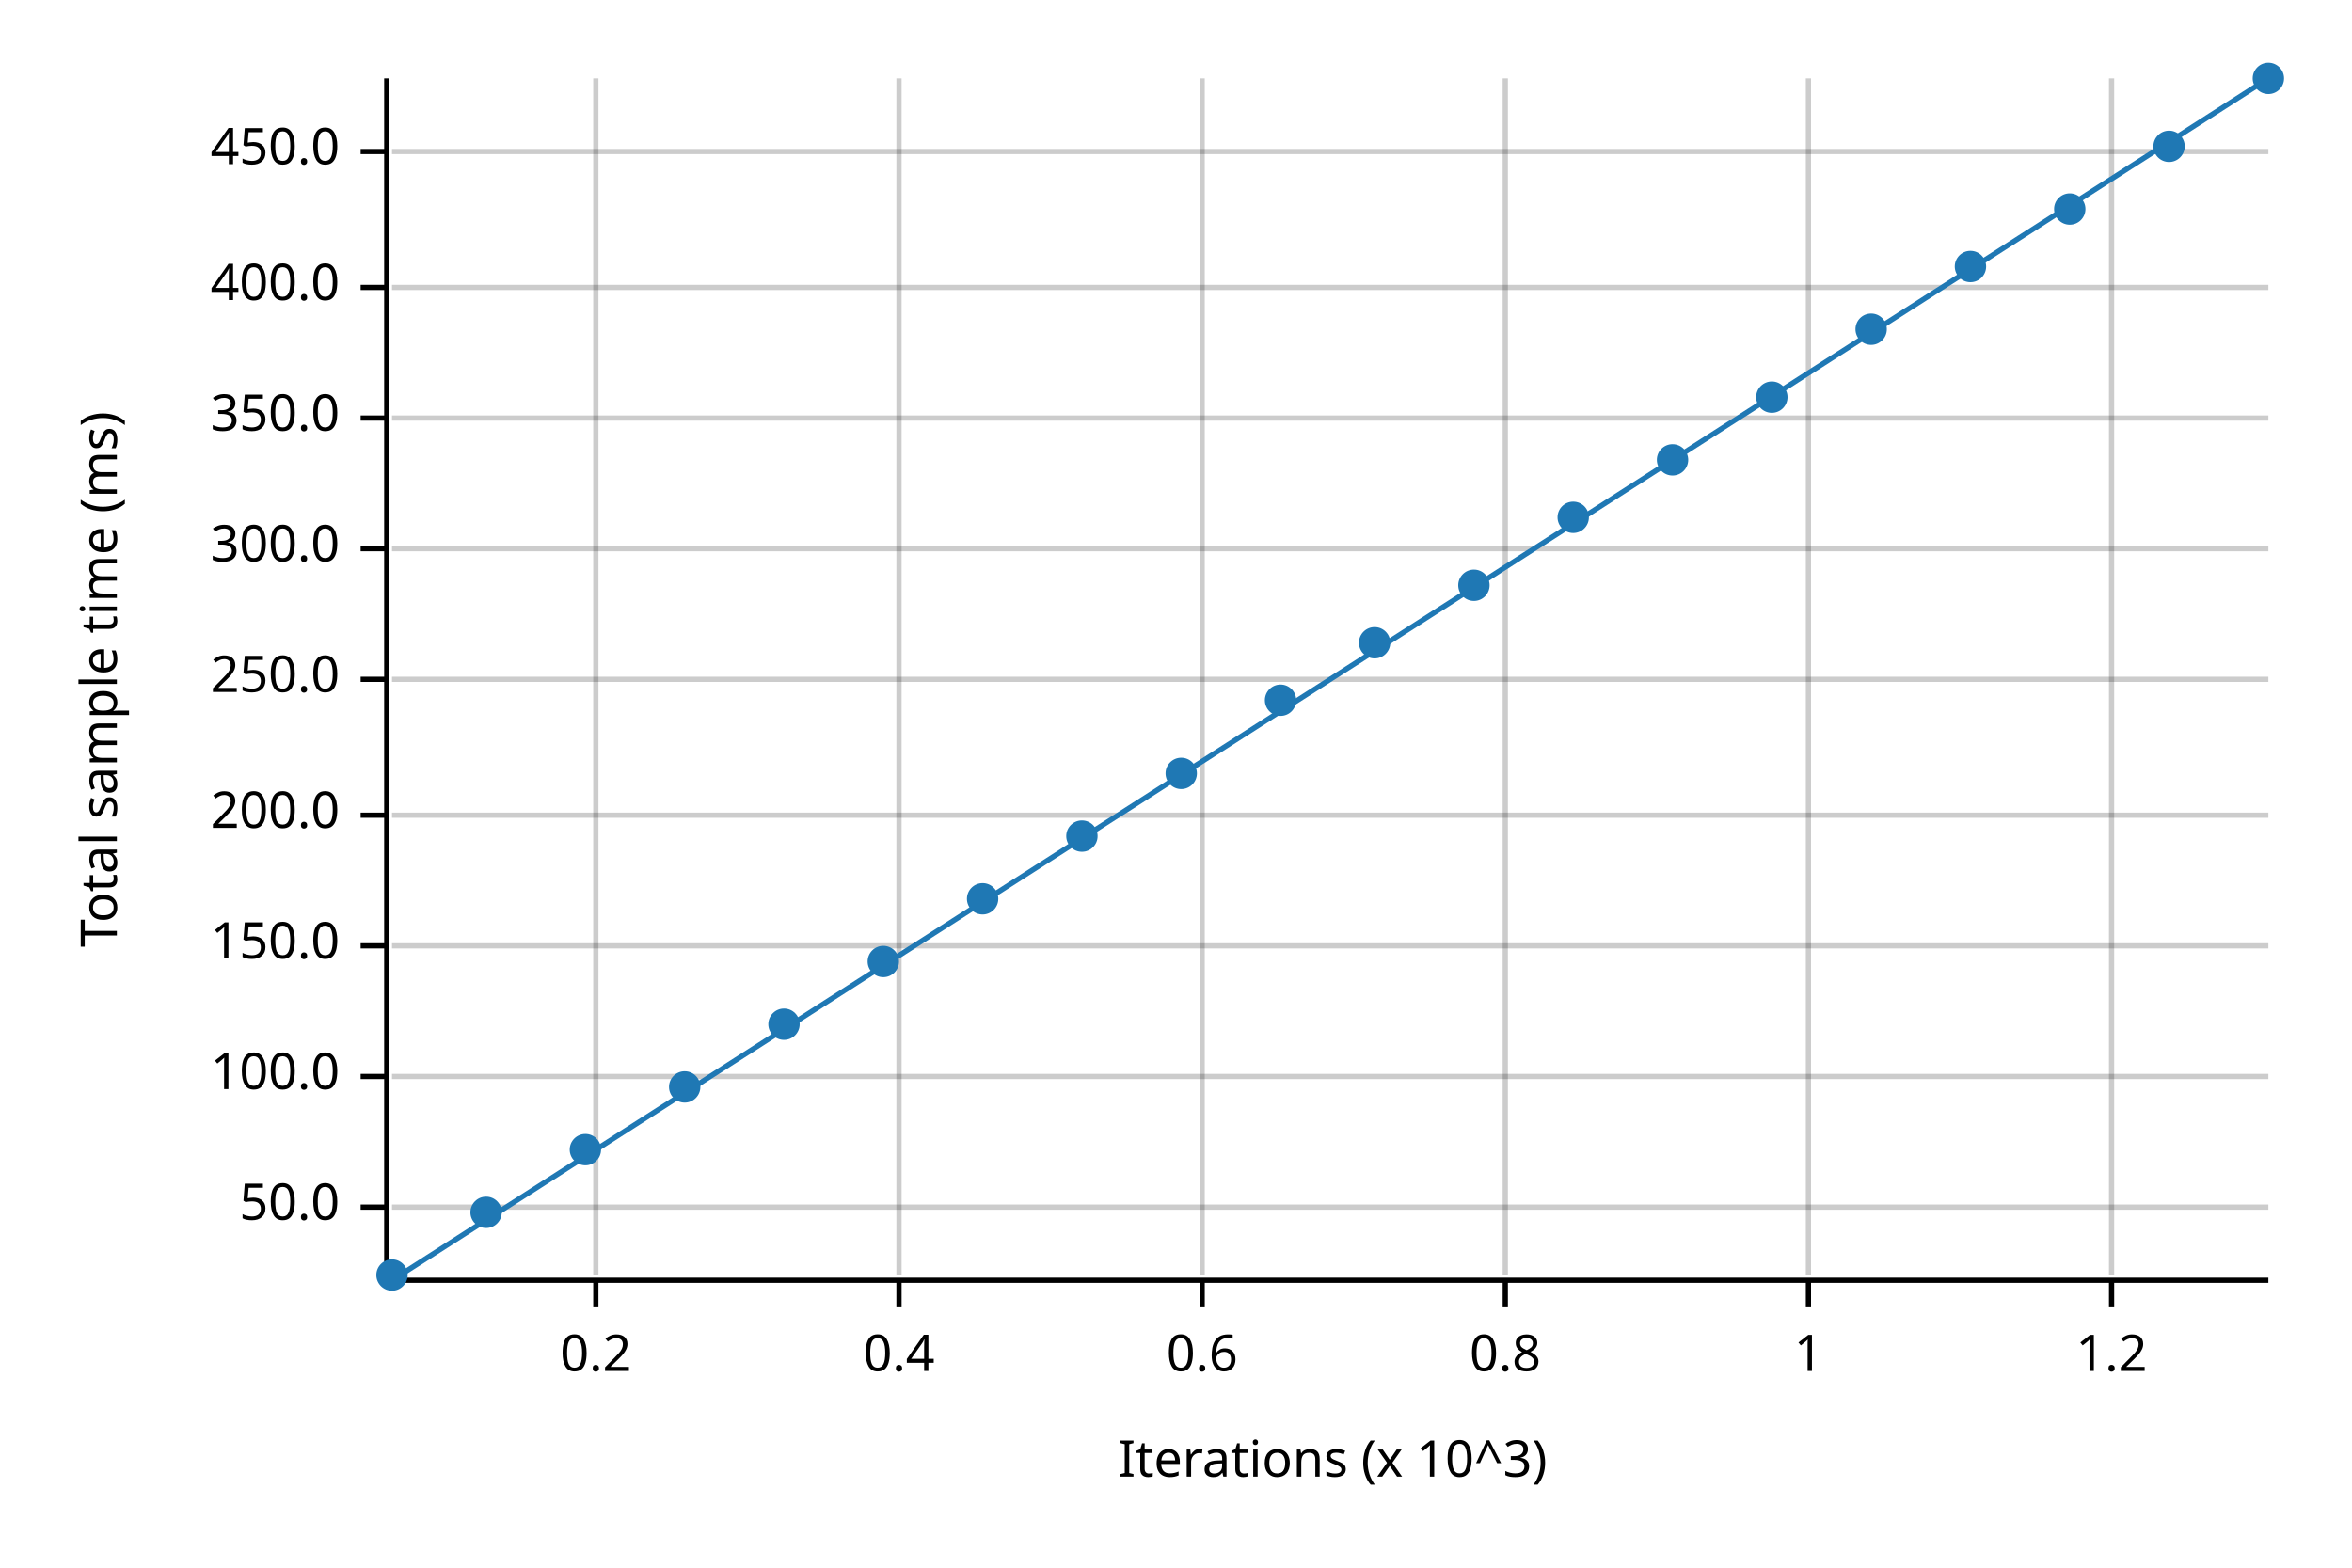
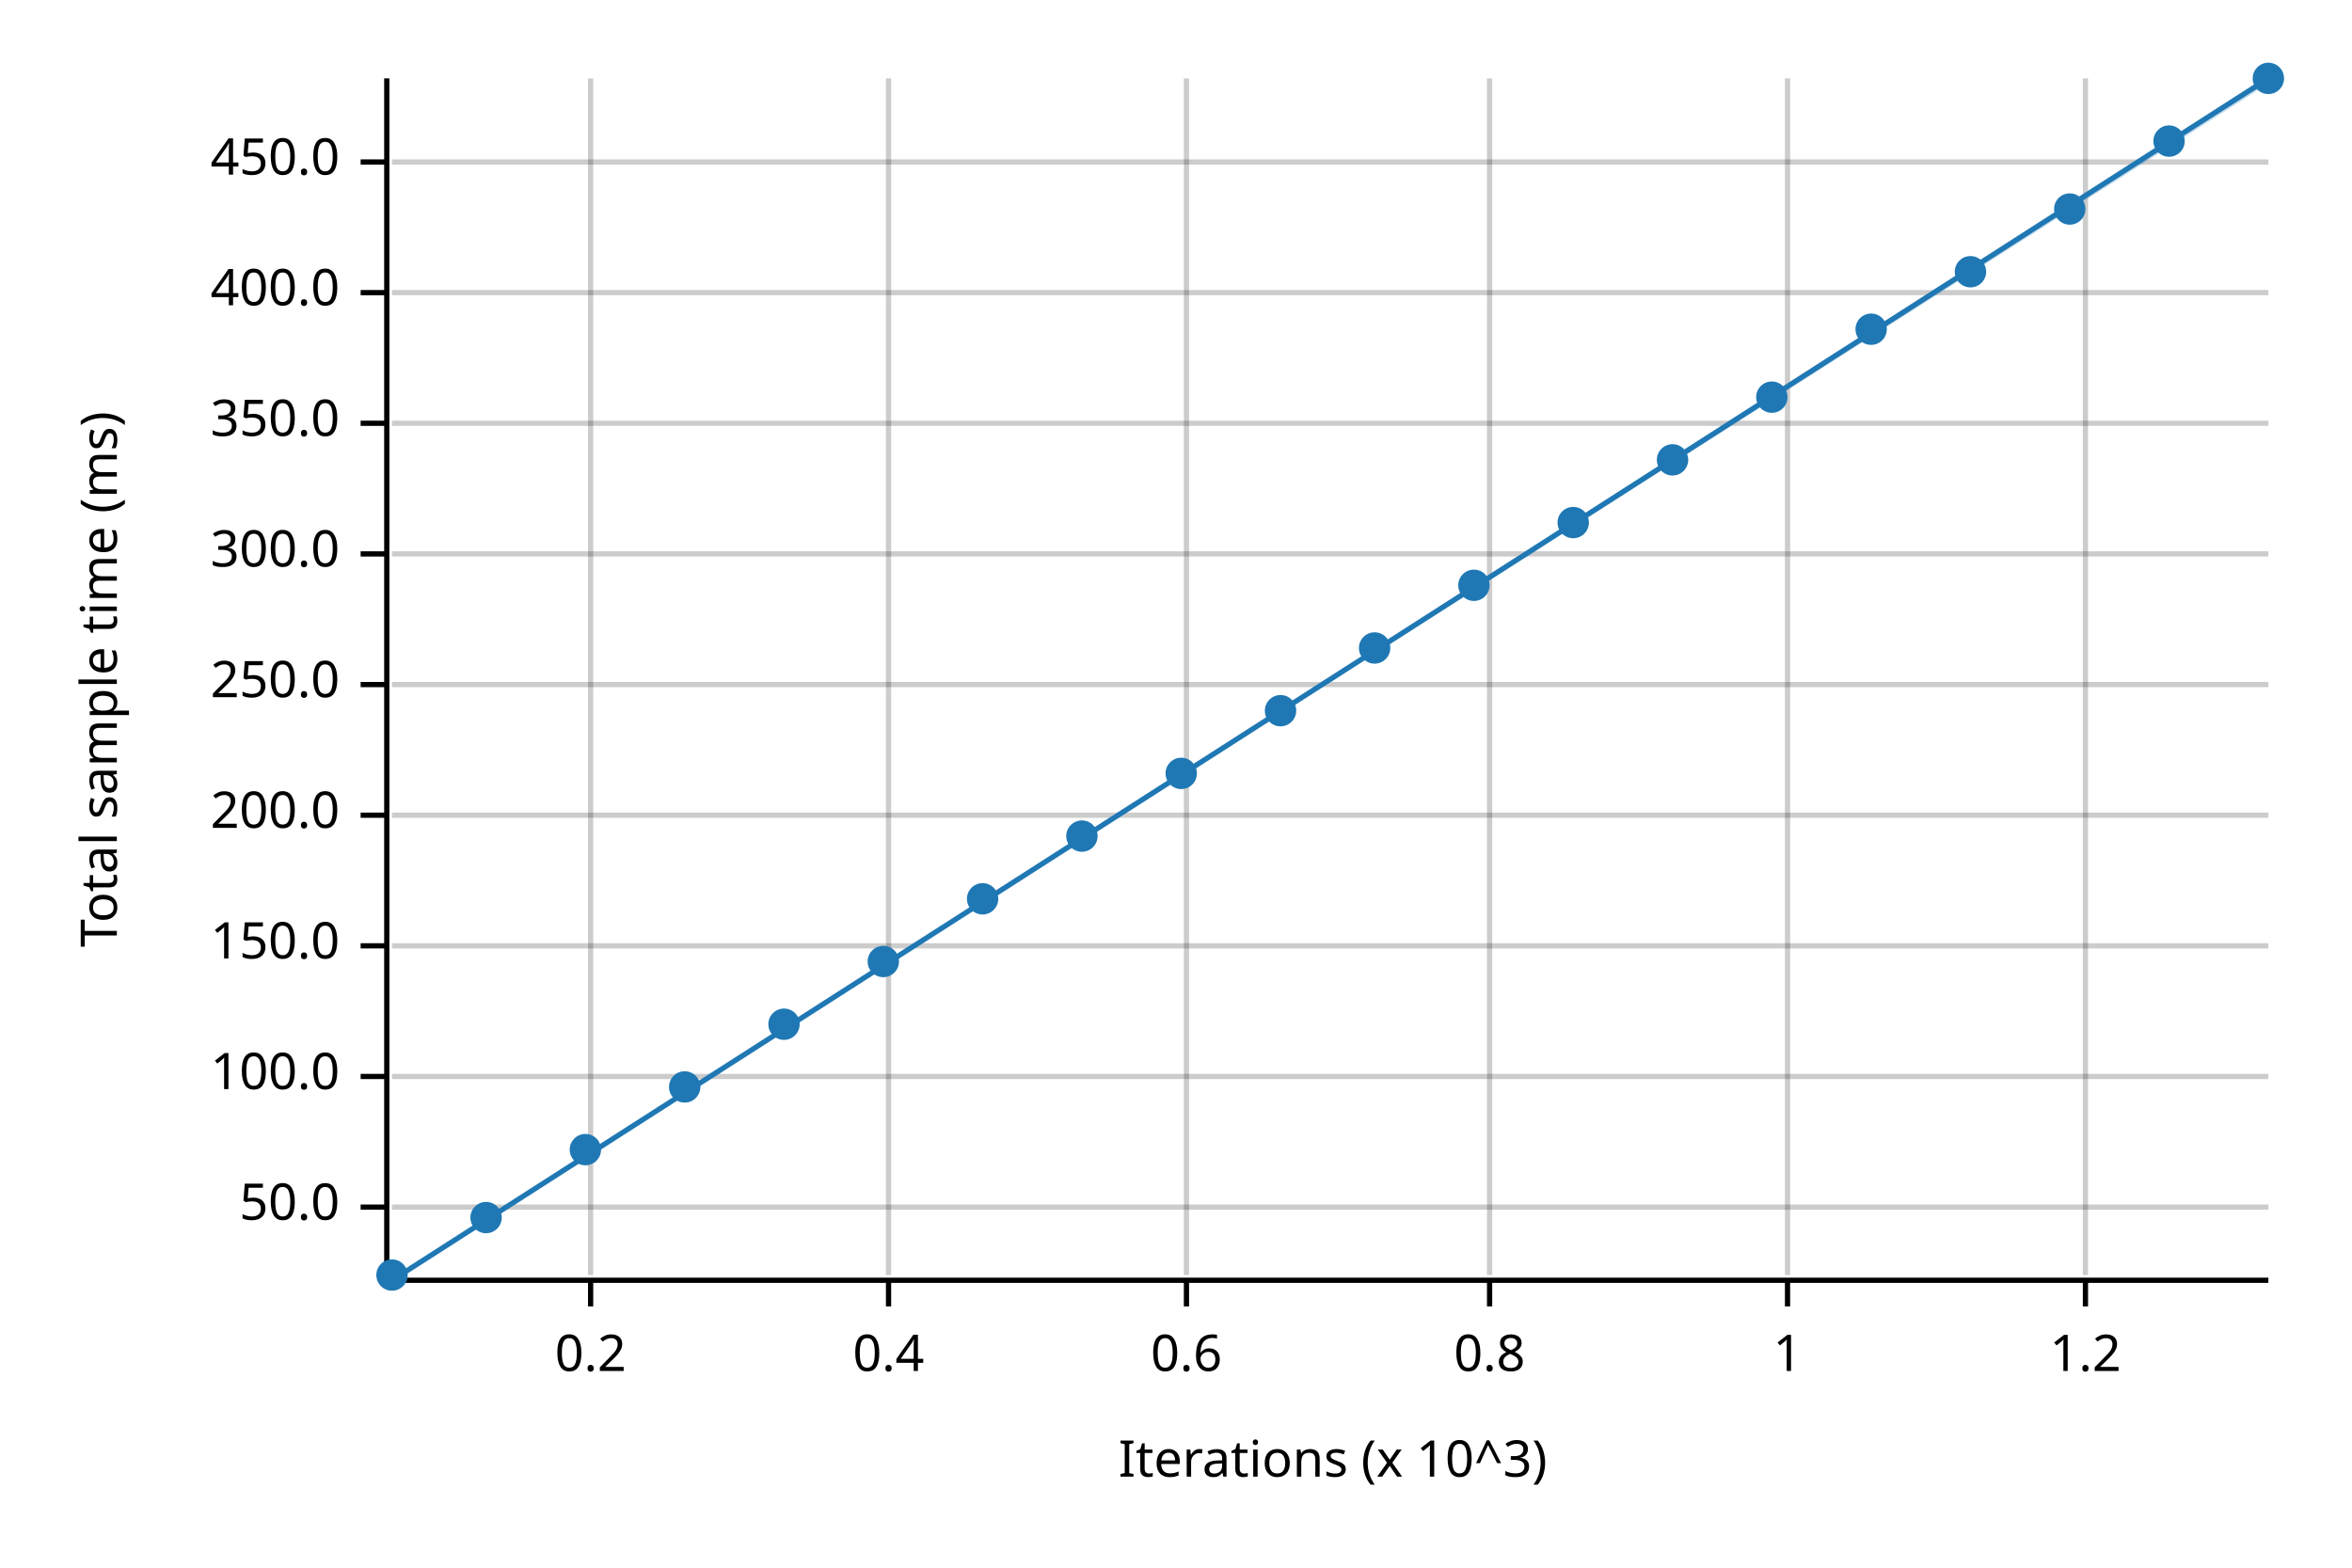
<svg xmlns="http://www.w3.org/2000/svg" width="450" height="300" viewBox="0 0 450 300">
  <text x="15" y="130" dy="0.76em" text-anchor="middle" font-family="sans-serif" font-size="9.677" opacity="1" fill="#000000" transform="rotate(270, 15, 130)">
Total sample time (ms)
</text>
  <text x="255" y="285" dy="-0.5ex" text-anchor="middle" font-family="sans-serif" font-size="9.677" opacity="1" fill="#000000">
Iterations (x 10^3)
</text>
-   <line opacity="0.2" stroke="#000000" stroke-width="1" x1="114" y1="244" x2="114" y2="15" />
-   <line opacity="0.2" stroke="#000000" stroke-width="1" x1="172" y1="244" x2="172" y2="15" />
-   <line opacity="0.2" stroke="#000000" stroke-width="1" x1="230" y1="244" x2="230" y2="15" />
-   <line opacity="0.2" stroke="#000000" stroke-width="1" x1="288" y1="244" x2="288" y2="15" />
-   <line opacity="0.2" stroke="#000000" stroke-width="1" x1="346" y1="244" x2="346" y2="15" />
-   <line opacity="0.2" stroke="#000000" stroke-width="1" x1="404" y1="244" x2="404" y2="15" />
+   <line opacity="0.2" stroke="#000000" stroke-width="1" x1="113" y1="244" x2="113" y2="15" />
+   <line opacity="0.2" stroke="#000000" stroke-width="1" x1="170" y1="244" x2="170" y2="15" />
+   <line opacity="0.2" stroke="#000000" stroke-width="1" x1="227" y1="244" x2="227" y2="15" />
+   <line opacity="0.2" stroke="#000000" stroke-width="1" x1="285" y1="244" x2="285" y2="15" />
+   <line opacity="0.2" stroke="#000000" stroke-width="1" x1="342" y1="244" x2="342" y2="15" />
+   <line opacity="0.2" stroke="#000000" stroke-width="1" x1="399" y1="244" x2="399" y2="15" />
  <line opacity="0.2" stroke="#000000" stroke-width="1" x1="75" y1="231" x2="434" y2="231" />
  <line opacity="0.2" stroke="#000000" stroke-width="1" x1="75" y1="206" x2="434" y2="206" />
  <line opacity="0.2" stroke="#000000" stroke-width="1" x1="75" y1="181" x2="434" y2="181" />
  <line opacity="0.2" stroke="#000000" stroke-width="1" x1="75" y1="156" x2="434" y2="156" />
-   <line opacity="0.2" stroke="#000000" stroke-width="1" x1="75" y1="130" x2="434" y2="130" />
-   <line opacity="0.2" stroke="#000000" stroke-width="1" x1="75" y1="105" x2="434" y2="105" />
-   <line opacity="0.2" stroke="#000000" stroke-width="1" x1="75" y1="80" x2="434" y2="80" />
-   <line opacity="0.2" stroke="#000000" stroke-width="1" x1="75" y1="55" x2="434" y2="55" />
-   <line opacity="0.2" stroke="#000000" stroke-width="1" x1="75" y1="29" x2="434" y2="29" />
+   <line opacity="0.2" stroke="#000000" stroke-width="1" x1="75" y1="131" x2="434" y2="131" />
+   <line opacity="0.2" stroke="#000000" stroke-width="1" x1="75" y1="106" x2="434" y2="106" />
+   <line opacity="0.2" stroke="#000000" stroke-width="1" x1="75" y1="81" x2="434" y2="81" />
+   <line opacity="0.2" stroke="#000000" stroke-width="1" x1="75" y1="56" x2="434" y2="56" />
+   <line opacity="0.2" stroke="#000000" stroke-width="1" x1="75" y1="31" x2="434" y2="31" />
  <polyline fill="none" opacity="1" stroke="#000000" stroke-width="1" points="74,15 74,244 " />
  <text x="65" y="231" dy="0.5ex" text-anchor="end" font-family="sans-serif" font-size="9.677" opacity="1" fill="#000000">
50.0
</text>
  <polyline fill="none" opacity="1" stroke="#000000" stroke-width="1" points="69,231 74,231 " />
  <text x="65" y="206" dy="0.5ex" text-anchor="end" font-family="sans-serif" font-size="9.677" opacity="1" fill="#000000">
100.0
</text>
  <polyline fill="none" opacity="1" stroke="#000000" stroke-width="1" points="69,206 74,206 " />
  <text x="65" y="181" dy="0.5ex" text-anchor="end" font-family="sans-serif" font-size="9.677" opacity="1" fill="#000000">
150.0
</text>
  <polyline fill="none" opacity="1" stroke="#000000" stroke-width="1" points="69,181 74,181 " />
  <text x="65" y="156" dy="0.5ex" text-anchor="end" font-family="sans-serif" font-size="9.677" opacity="1" fill="#000000">
200.0
</text>
  <polyline fill="none" opacity="1" stroke="#000000" stroke-width="1" points="69,156 74,156 " />
-   <text x="65" y="130" dy="0.5ex" text-anchor="end" font-family="sans-serif" font-size="9.677" opacity="1" fill="#000000">
+   <text x="65" y="131" dy="0.5ex" text-anchor="end" font-family="sans-serif" font-size="9.677" opacity="1" fill="#000000">
250.0
</text>
-   <polyline fill="none" opacity="1" stroke="#000000" stroke-width="1" points="69,130 74,130 " />
-   <text x="65" y="105" dy="0.5ex" text-anchor="end" font-family="sans-serif" font-size="9.677" opacity="1" fill="#000000">
+   <polyline fill="none" opacity="1" stroke="#000000" stroke-width="1" points="69,131 74,131 " />
+   <text x="65" y="106" dy="0.5ex" text-anchor="end" font-family="sans-serif" font-size="9.677" opacity="1" fill="#000000">
300.0
</text>
-   <polyline fill="none" opacity="1" stroke="#000000" stroke-width="1" points="69,105 74,105 " />
-   <text x="65" y="80" dy="0.5ex" text-anchor="end" font-family="sans-serif" font-size="9.677" opacity="1" fill="#000000">
+   <polyline fill="none" opacity="1" stroke="#000000" stroke-width="1" points="69,106 74,106 " />
+   <text x="65" y="81" dy="0.5ex" text-anchor="end" font-family="sans-serif" font-size="9.677" opacity="1" fill="#000000">
350.0
</text>
-   <polyline fill="none" opacity="1" stroke="#000000" stroke-width="1" points="69,80 74,80 " />
-   <text x="65" y="55" dy="0.5ex" text-anchor="end" font-family="sans-serif" font-size="9.677" opacity="1" fill="#000000">
+   <polyline fill="none" opacity="1" stroke="#000000" stroke-width="1" points="69,81 74,81 " />
+   <text x="65" y="56" dy="0.5ex" text-anchor="end" font-family="sans-serif" font-size="9.677" opacity="1" fill="#000000">
400.0
</text>
-   <polyline fill="none" opacity="1" stroke="#000000" stroke-width="1" points="69,55 74,55 " />
-   <text x="65" y="29" dy="0.5ex" text-anchor="end" font-family="sans-serif" font-size="9.677" opacity="1" fill="#000000">
+   <polyline fill="none" opacity="1" stroke="#000000" stroke-width="1" points="69,56 74,56 " />
+   <text x="65" y="31" dy="0.5ex" text-anchor="end" font-family="sans-serif" font-size="9.677" opacity="1" fill="#000000">
450.0
</text>
-   <polyline fill="none" opacity="1" stroke="#000000" stroke-width="1" points="69,29 74,29 " />
+   <polyline fill="none" opacity="1" stroke="#000000" stroke-width="1" points="69,31 74,31 " />
  <polyline fill="none" opacity="1" stroke="#000000" stroke-width="1" points="75,245 434,245 " />
-   <text x="114" y="255" dy="0.76em" text-anchor="middle" font-family="sans-serif" font-size="9.677" opacity="1" fill="#000000">
+   <text x="113" y="255" dy="0.76em" text-anchor="middle" font-family="sans-serif" font-size="9.677" opacity="1" fill="#000000">
0.2
</text>
-   <polyline fill="none" opacity="1" stroke="#000000" stroke-width="1" points="114,245 114,250 " />
-   <text x="172" y="255" dy="0.76em" text-anchor="middle" font-family="sans-serif" font-size="9.677" opacity="1" fill="#000000">
+   <polyline fill="none" opacity="1" stroke="#000000" stroke-width="1" points="113,245 113,250 " />
+   <text x="170" y="255" dy="0.76em" text-anchor="middle" font-family="sans-serif" font-size="9.677" opacity="1" fill="#000000">
0.4
</text>
-   <polyline fill="none" opacity="1" stroke="#000000" stroke-width="1" points="172,245 172,250 " />
-   <text x="230" y="255" dy="0.76em" text-anchor="middle" font-family="sans-serif" font-size="9.677" opacity="1" fill="#000000">
+   <polyline fill="none" opacity="1" stroke="#000000" stroke-width="1" points="170,245 170,250 " />
+   <text x="227" y="255" dy="0.76em" text-anchor="middle" font-family="sans-serif" font-size="9.677" opacity="1" fill="#000000">
0.6
</text>
-   <polyline fill="none" opacity="1" stroke="#000000" stroke-width="1" points="230,245 230,250 " />
-   <text x="288" y="255" dy="0.76em" text-anchor="middle" font-family="sans-serif" font-size="9.677" opacity="1" fill="#000000">
+   <polyline fill="none" opacity="1" stroke="#000000" stroke-width="1" points="227,245 227,250 " />
+   <text x="285" y="255" dy="0.76em" text-anchor="middle" font-family="sans-serif" font-size="9.677" opacity="1" fill="#000000">
0.8
</text>
-   <polyline fill="none" opacity="1" stroke="#000000" stroke-width="1" points="288,245 288,250 " />
-   <text x="346" y="255" dy="0.76em" text-anchor="middle" font-family="sans-serif" font-size="9.677" opacity="1" fill="#000000">
+   <polyline fill="none" opacity="1" stroke="#000000" stroke-width="1" points="285,245 285,250 " />
+   <text x="342" y="255" dy="0.76em" text-anchor="middle" font-family="sans-serif" font-size="9.677" opacity="1" fill="#000000">
1
</text>
-   <polyline fill="none" opacity="1" stroke="#000000" stroke-width="1" points="346,245 346,250 " />
-   <text x="404" y="255" dy="0.76em" text-anchor="middle" font-family="sans-serif" font-size="9.677" opacity="1" fill="#000000">
+   <polyline fill="none" opacity="1" stroke="#000000" stroke-width="1" points="342,245 342,250 " />
+   <text x="399" y="255" dy="0.76em" text-anchor="middle" font-family="sans-serif" font-size="9.677" opacity="1" fill="#000000">
1.2
</text>
-   <polyline fill="none" opacity="1" stroke="#000000" stroke-width="1" points="404,245 404,250 " />
+   <polyline fill="none" opacity="1" stroke="#000000" stroke-width="1" points="399,245 399,250 " />
  <circle cx="75" cy="244" r="3" opacity="1" fill="#1F78B4" stroke="none" stroke-width="1" />
-   <circle cx="93" cy="232" r="3" opacity="1" fill="#1F78B4" stroke="none" stroke-width="1" />
+   <circle cx="93" cy="233" r="3" opacity="1" fill="#1F78B4" stroke="none" stroke-width="1" />
  <circle cx="112" cy="220" r="3" opacity="1" fill="#1F78B4" stroke="none" stroke-width="1" />
  <circle cx="131" cy="208" r="3" opacity="1" fill="#1F78B4" stroke="none" stroke-width="1" />
  <circle cx="150" cy="196" r="3" opacity="1" fill="#1F78B4" stroke="none" stroke-width="1" />
  <circle cx="169" cy="184" r="3" opacity="1" fill="#1F78B4" stroke="none" stroke-width="1" />
  <circle cx="188" cy="172" r="3" opacity="1" fill="#1F78B4" stroke="none" stroke-width="1" />
  <circle cx="207" cy="160" r="3" opacity="1" fill="#1F78B4" stroke="none" stroke-width="1" />
  <circle cx="226" cy="148" r="3" opacity="1" fill="#1F78B4" stroke="none" stroke-width="1" />
-   <circle cx="245" cy="134" r="3" opacity="1" fill="#1F78B4" stroke="none" stroke-width="1" />
-   <circle cx="263" cy="123" r="3" opacity="1" fill="#1F78B4" stroke="none" stroke-width="1" />
+   <circle cx="245" cy="136" r="3" opacity="1" fill="#1F78B4" stroke="none" stroke-width="1" />
+   <circle cx="263" cy="124" r="3" opacity="1" fill="#1F78B4" stroke="none" stroke-width="1" />
  <circle cx="282" cy="112" r="3" opacity="1" fill="#1F78B4" stroke="none" stroke-width="1" />
-   <circle cx="301" cy="99" r="3" opacity="1" fill="#1F78B4" stroke="none" stroke-width="1" />
+   <circle cx="301" cy="100" r="3" opacity="1" fill="#1F78B4" stroke="none" stroke-width="1" />
  <circle cx="320" cy="88" r="3" opacity="1" fill="#1F78B4" stroke="none" stroke-width="1" />
  <circle cx="339" cy="76" r="3" opacity="1" fill="#1F78B4" stroke="none" stroke-width="1" />
  <circle cx="358" cy="63" r="3" opacity="1" fill="#1F78B4" stroke="none" stroke-width="1" />
-   <circle cx="377" cy="51" r="3" opacity="1" fill="#1F78B4" stroke="none" stroke-width="1" />
+   <circle cx="377" cy="52" r="3" opacity="1" fill="#1F78B4" stroke="none" stroke-width="1" />
  <circle cx="396" cy="40" r="3" opacity="1" fill="#1F78B4" stroke="none" stroke-width="1" />
-   <circle cx="415" cy="28" r="3" opacity="1" fill="#1F78B4" stroke="none" stroke-width="1" />
+   <circle cx="415" cy="27" r="3" opacity="1" fill="#1F78B4" stroke="none" stroke-width="1" />
  <circle cx="434" cy="15" r="3" opacity="1" fill="#1F78B4" stroke="none" stroke-width="1" />
  <polyline fill="none" opacity="1" stroke="#1F78B4" stroke-width="1" points="75,245 434,15 " />
-   <polygon opacity="0.25" fill="#1F78B4" points="75,245 434,15 434,15 " />
+   <polygon opacity="0.25" fill="#1F78B4" points="75,245 434,16 434,15 " />
</svg>
